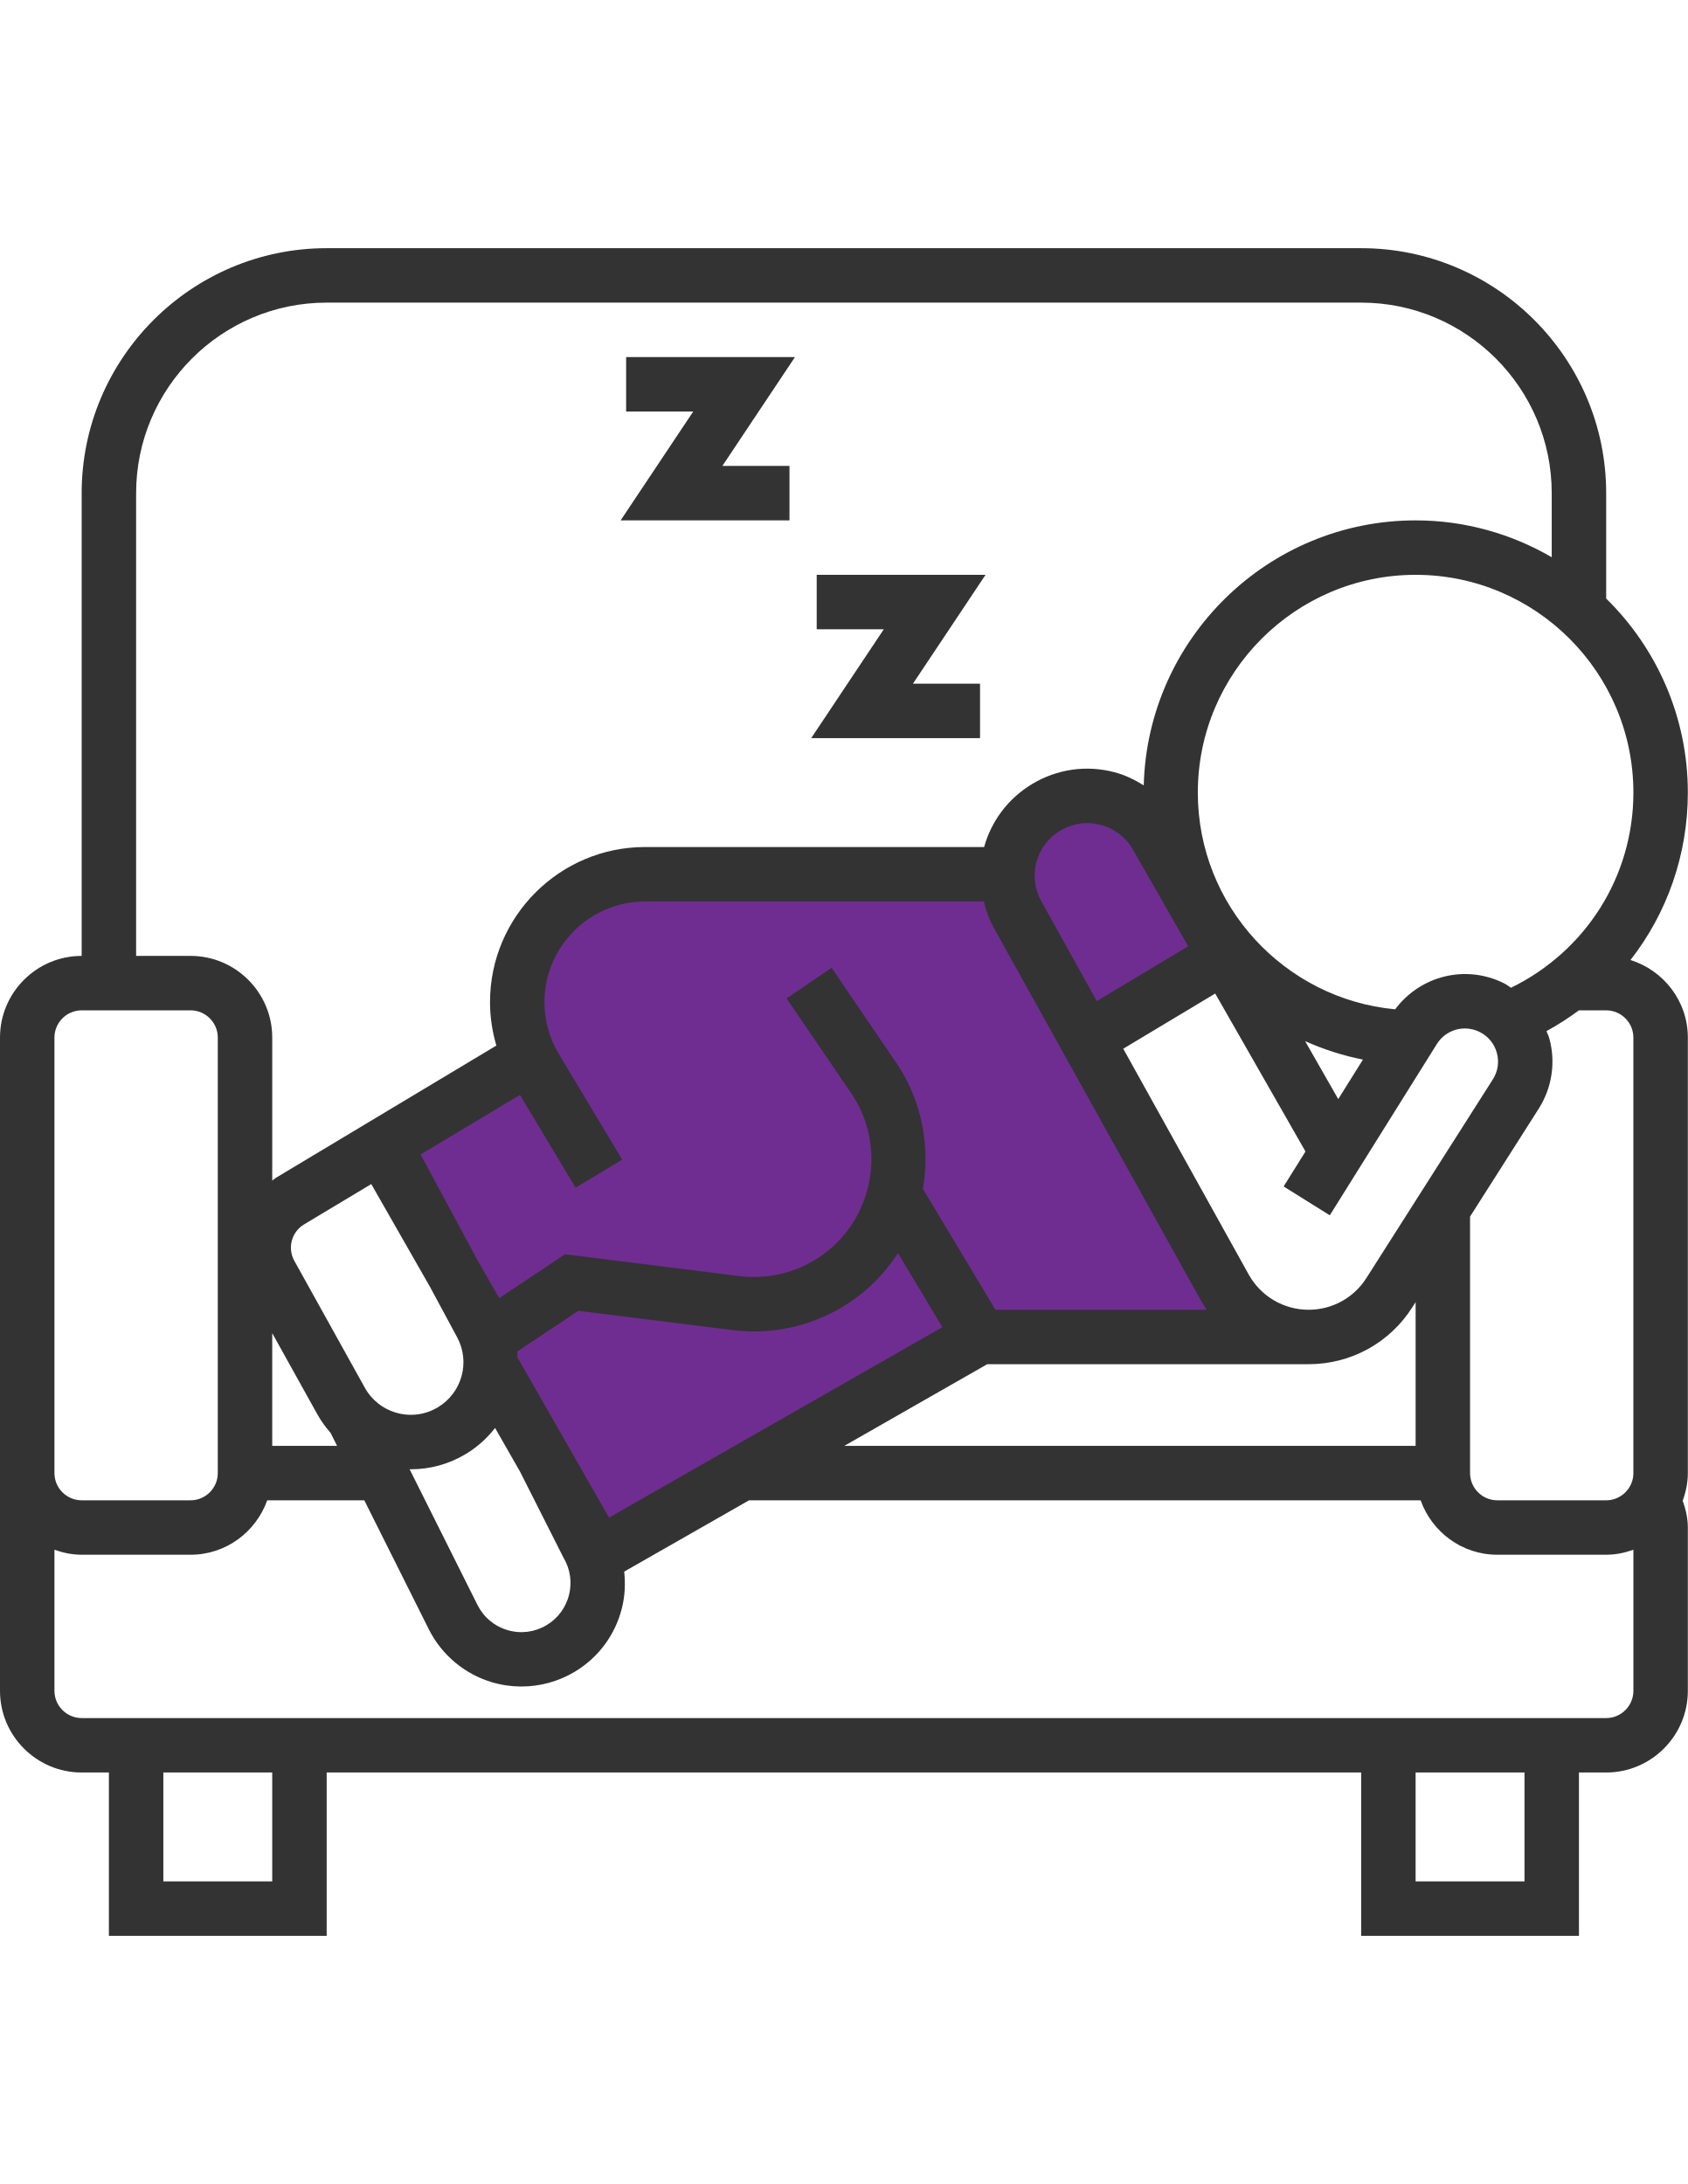
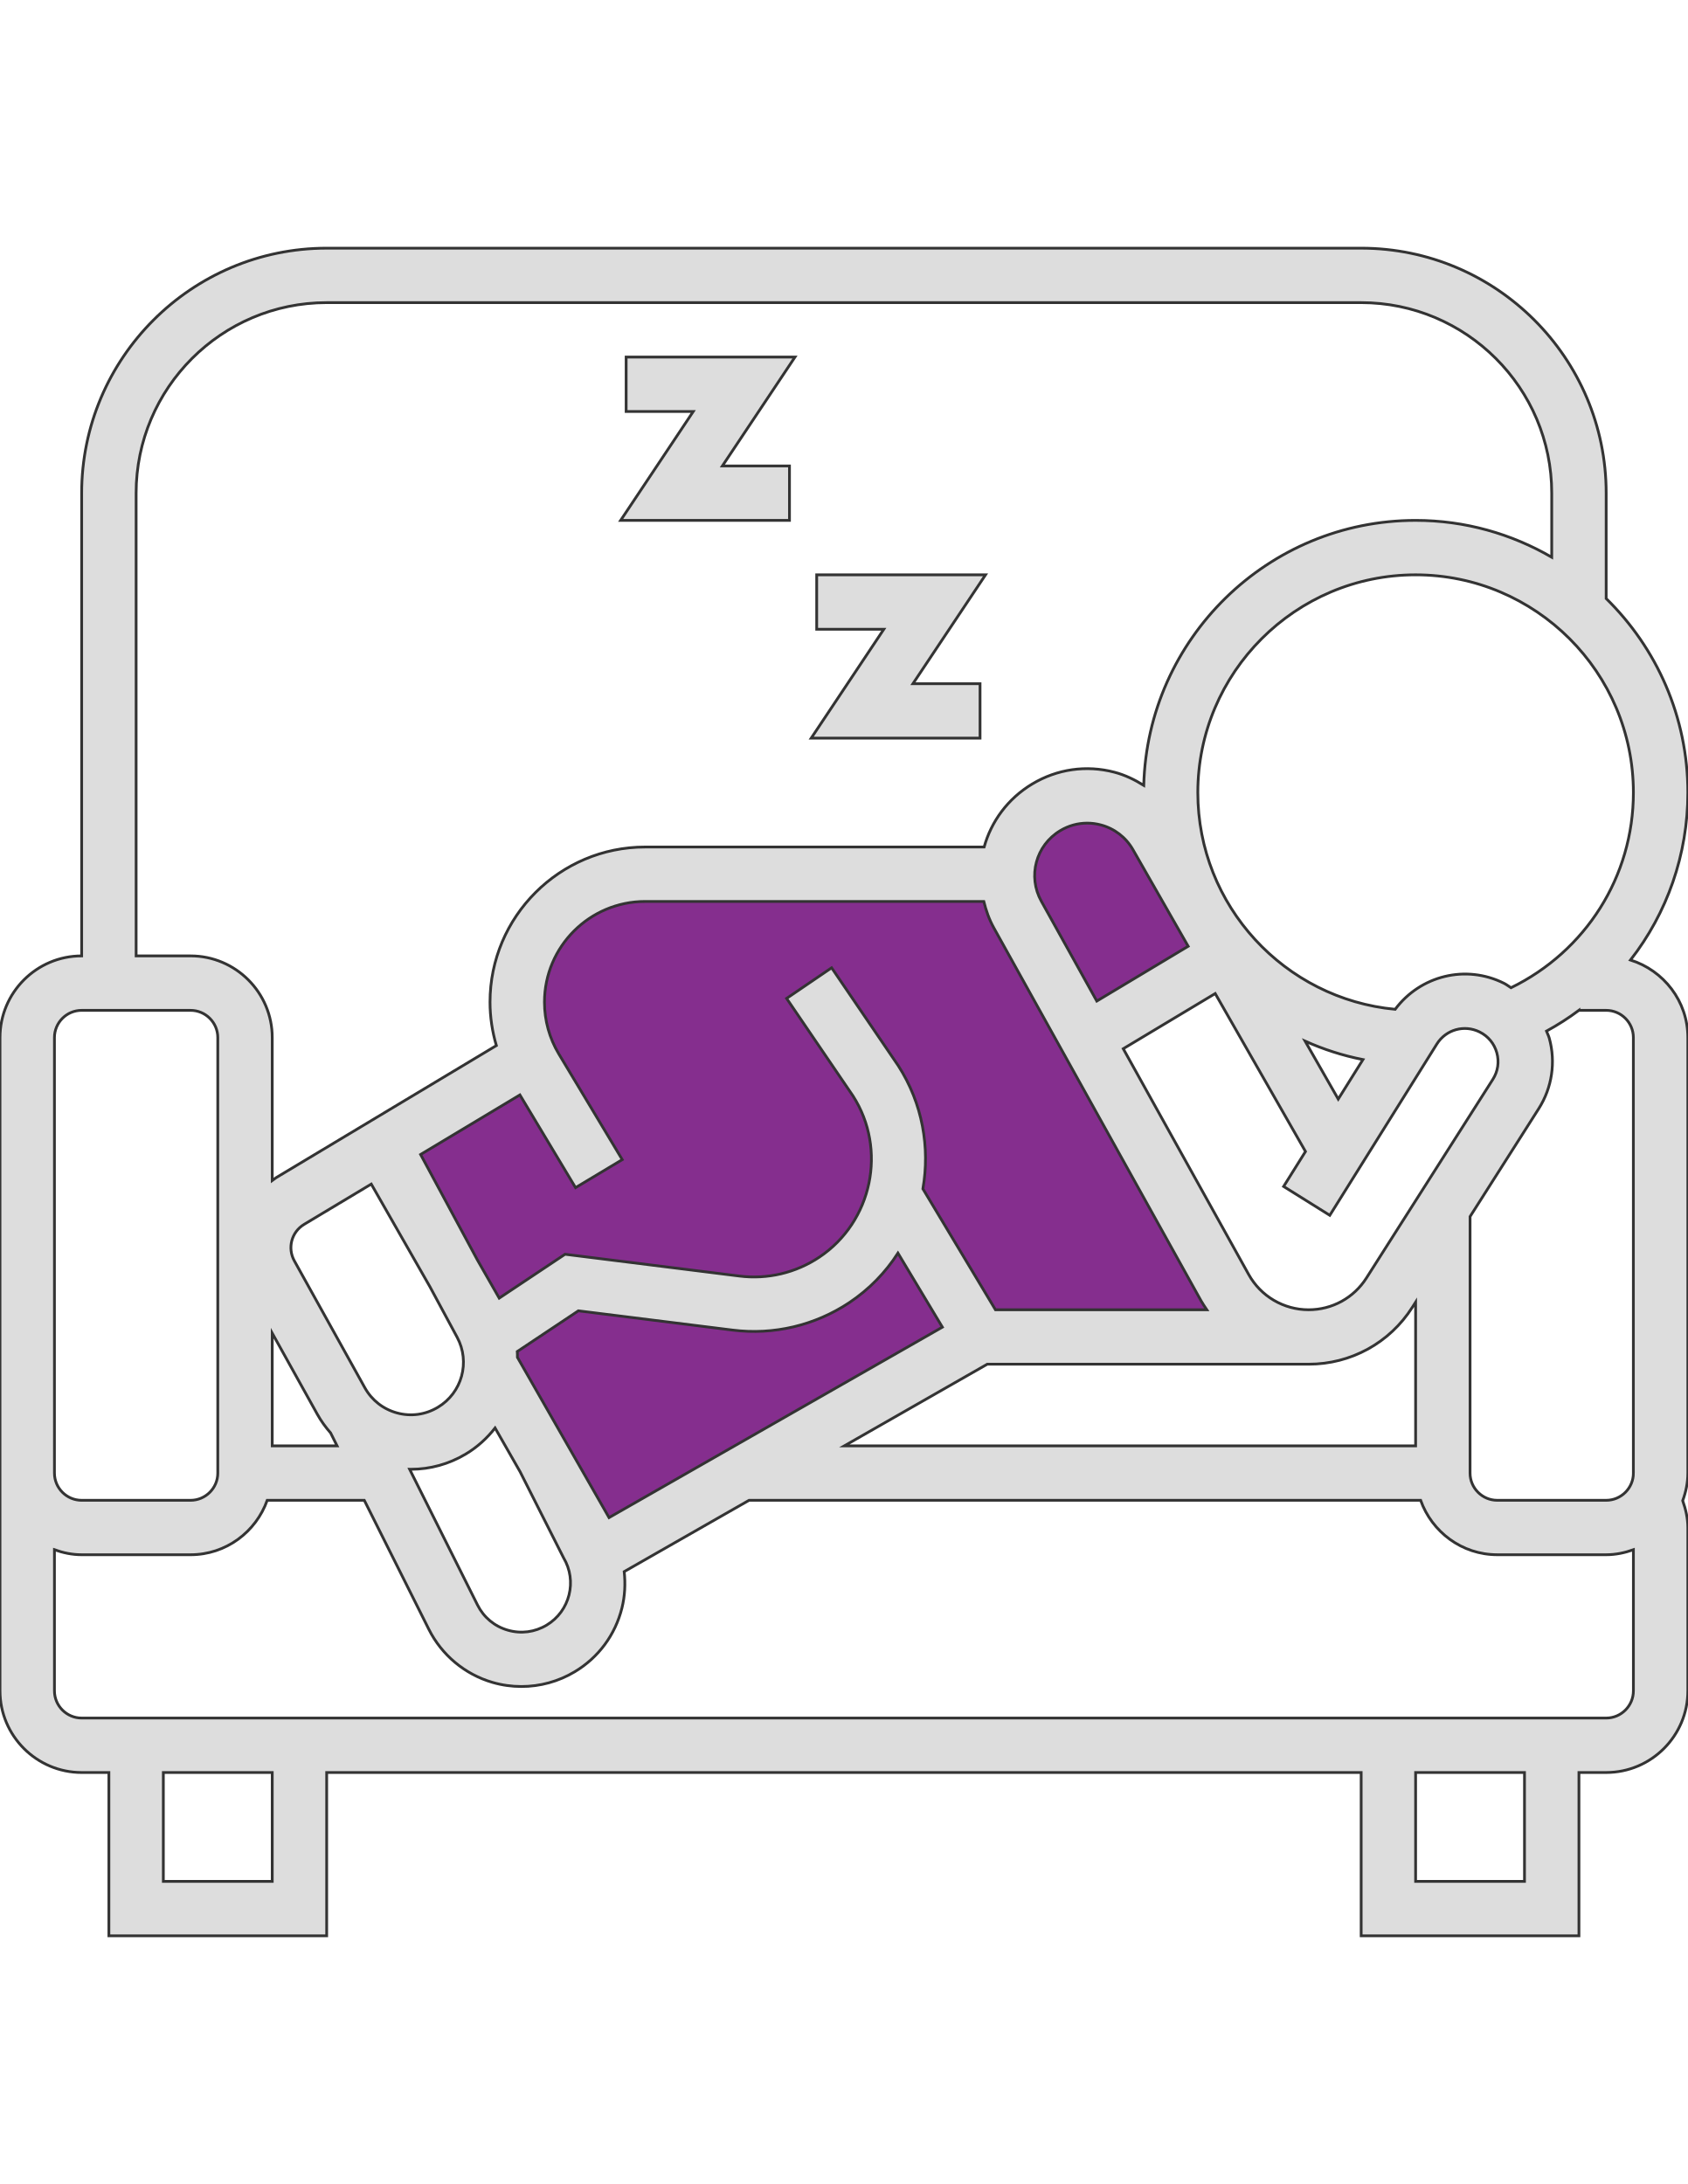
<svg xmlns="http://www.w3.org/2000/svg" version="1.1" id="Capa_1" x="0px" y="0px" width="612px" height="792px" viewBox="0 0 612 792" enable-background="new 0 0 612 792" xml:space="preserve">
-   <path fill="#6F2D91" d="M395.5,374.224l48.338-28.201l-24.461-42.811c-8.044-14.086-26.108-18.804-40.017-10.453  c-8.963,5.38-13.868,14.866-13.938,24.647l-0.197-0.375h-98.71h-24.707h-7.887c-25.605,0-46.374,20.769-46.374,46.384  c0,7.423,1.876,14.679,5.271,21.242l-5.271,1.471l-49.354,29.613l39.483,69.097l39.484,78.968l138.193-78.968h98.71L395.5,374.224z" />
+   <path fill="#852E8E" d="M395.5,374.224l48.338-28.201l-24.461-42.812c-8.045-14.086-26.108-18.804-40.018-10.452  c-8.963,5.38-13.868,14.865-13.938,24.646l-0.197-0.375h-98.71h-24.707h-7.887c-25.605,0-46.374,20.769-46.374,46.384  c0,7.423,1.876,14.68,5.271,21.242l-5.271,1.471l-49.354,29.613l39.483,69.098l39.484,78.968l138.192-78.968h98.71L395.5,374.224z" />
  <g>
-     <path fill="#333333" d="M591.211,348.135C604.429,331.187,612,310.005,612,287.42c0-27.54-11.362-52.455-29.613-70.37v-38.211   c0-48.979-39.859-88.839-88.839-88.839H118.451c-48.979,0-88.839,39.859-88.839,88.839v167.807C13.286,346.645,0,359.931,0,376.259   v157.936v78.968c0,16.326,13.286,29.612,29.612,29.612h9.871V702h78.968v-59.226h375.097V702h78.968v-59.226h9.871   c16.326,0,29.613-13.286,29.613-29.612v-59.227c0-3.355-0.761-6.604-1.866-9.732c1.146-3.139,1.866-6.485,1.866-10.009V376.259   C612,363.021,603.215,351.917,591.211,348.135z M592.258,534.194c0,5.438-4.433,9.871-9.871,9.871h-39.484   c-5.438,0-9.87-4.433-9.87-9.871v-93.015l24.914-39.158c4.816-7.571,6.209-16.869,3.81-25.517c-0.246-0.898-0.69-1.707-1.017-2.576   c4.126-2.261,8.055-4.777,11.767-7.551v0.01h9.871c5.438,0,9.871,4.432,9.871,9.871v157.936H592.258z M513.29,524.323H306.148   l51.822-29.613h116.518c15.329,0,29.396-7.719,37.618-20.649l1.185-1.856V524.323z M204.329,564.892   c5.054,8.42,2.31,19.377-6.11,24.431c-4.304,2.576-9.309,3.238-14.136,1.826c-4.816-1.401-8.706-4.649-10.946-9.131l-24.618-49.236   c0.178,0,0.355,0.03,0.523,0.03c6.938,0,13.76-1.876,19.88-5.548c4.215-2.527,7.729-5.774,10.592-9.427l9.062,15.862   L204.329,564.892z M98.709,483.447l16.327,29.376c1.372,2.478,3.021,4.729,4.837,6.802l2.349,4.698H98.709V483.447z    M188.516,397.056l20.176,33.631l16.929-10.158l-23.009-38.339c-3.396-5.666-5.192-12.161-5.192-18.774   c0-20.137,16.376-36.513,36.513-36.513h122.785c0.819,3.248,1.905,6.456,3.612,9.525l75.197,135.342   c0.622,1.115,1.362,2.142,2.063,3.198h-76.648l-26.307-43.848c2.606-14.964-0.099-30.916-8.923-44.637l-24.174-35.525   l-16.316,11.104l24.035,35.309c12.507,19.456,7.019,45.713-12.21,58.545c-8.519,5.676-18.765,8.104-28.941,6.831l-63.224-7.906   l-23.868,15.911l-7.917-13.849l-20.591-38.24L188.516,397.056z M541.294,391.42l-45.841,72.039   c-4.58,7.205-12.418,11.509-20.966,11.509c-9.022,0-17.334-4.896-21.717-12.782l-45.485-81.88l33.345-20.009l32.731,57.281   l-7.926,12.675l16.741,10.463l38.813-62.108c3.297-5.271,9.979-7.146,15.547-4.362c3.079,1.539,5.281,4.215,6.199,7.531   S543.14,388.518,541.294,391.42z M485.237,398.576l-12.013-21.024c6.644,2.971,13.651,5.251,20.976,6.692L485.237,398.576z    M430.828,343.151l-33.137,19.88l-20.107-36.197c-5.024-9.041-2.014-20.294,6.86-25.614c3.011-1.807,6.366-2.725,9.772-2.725   c1.618,0,3.247,0.207,4.856,0.632c5.004,1.303,9.17,4.501,11.736,8.992L430.828,343.151z M155.882,466.607l9.871,18.33   c4.837,8.993,1.777,20.147-6.988,25.398c-4.472,2.685-9.713,3.425-14.747,2.063c-5.034-1.353-9.2-4.601-11.737-9.161   l-25.546-45.988c-2.596-4.679-1.036-10.503,3.554-13.257l24.332-14.6L155.882,466.607z M220.833,550.343l-33.226-58.14   c-0.029-0.701,0.049-1.401-0.029-2.103l22.13-14.747l55.939,6.988c14.865,1.876,29.889-1.688,42.346-9.989   c7.245-4.837,13.139-10.986,17.601-17.926l16.109,26.849L220.833,550.343z M592.258,287.42c0,30.462-17.324,57.558-44.38,70.774   c-0.849-0.533-1.619-1.155-2.518-1.608c-13.898-6.949-30.343-2.794-39.483,9.427c-40.076-3.751-71.555-37.55-71.555-78.593   c0-43.541,35.427-78.968,78.968-78.968S592.258,243.879,592.258,287.42z M49.355,178.839c0-38.102,30.995-69.097,69.097-69.097   h375.097c38.102,0,69.097,30.995,69.097,69.097v23.227c-14.54-8.439-31.37-13.355-49.354-13.355   c-53.54,0-97.17,42.88-98.581,96.084c-3.287-2.043-6.792-3.761-10.651-4.768c-10.167-2.665-20.749-1.155-29.79,4.274   c-8.895,5.34-14.866,13.632-17.433,22.86H233.932c-31.015,0-56.255,25.24-56.255,56.255c0,5.36,0.81,10.651,2.301,15.744   l-55.149,33.088l0,0l-24.697,14.816c-0.514,0.315-0.928,0.721-1.422,1.066v-51.872c0-16.327-13.286-29.613-29.612-29.613H49.355   V178.839z M19.741,376.259c0-5.439,4.433-9.871,9.871-9.871h39.484c5.438,0,9.871,4.432,9.871,9.871v157.936   c0,5.438-4.433,9.871-9.871,9.871H29.613c-5.438,0-9.871-4.433-9.871-9.871V376.259z M98.709,682.259H59.226v-39.484h39.483   V682.259z M552.774,682.259H513.29v-39.484h39.483V682.259z M582.387,623.033h-9.871h-78.968H118.451H39.484h-9.871   c-5.438,0-9.871-4.433-9.871-9.871V561.99c3.1,1.106,6.396,1.816,9.871,1.816h39.484c12.852,0,23.71-8.281,27.797-19.741h35.199   l23.395,46.778c4.669,9.328,13.079,16.346,23.088,19.258c3.426,0.997,6.949,1.49,10.474,1.49c6.751,0,13.464-1.815,19.347-5.35   c8.598-5.152,14.668-13.355,17.106-23.088c1.105-4.412,1.293-8.894,0.829-13.228l45.269-25.861h243.507   c4.086,11.46,14.944,19.741,27.796,19.741h39.484c3.475,0,6.771-0.71,9.871-1.816v51.172   C592.258,618.6,587.825,623.033,582.387,623.033z" />
-     <polygon fill="#333333" points="355.355,267.677 355.355,247.935 331.023,247.935 357.349,208.452 296.129,208.452    296.129,228.193 320.461,228.193 294.135,267.677  " />
-     <polygon fill="#333333" points="286.258,188.71 286.258,168.968 261.926,168.968 288.252,129.484 227.032,129.484 227.032,149.226    251.365,149.226 225.038,188.71  " />
+     <path fill="#DDDDDD" stroke="#333333" stroke-miterlimit="10" d="M591.211,348.135C604.429,331.187,612,310.005,612,287.42   c0-27.54-11.362-52.455-29.613-70.369v-38.212c0-48.979-39.859-88.839-88.839-88.839H118.451c-48.979,0-88.84,39.859-88.84,88.839   v167.808C13.286,346.645,0,359.931,0,376.259v157.937v78.968c0,16.326,13.286,29.612,29.611,29.612h9.871V702h78.969v-59.226   h375.097V702h78.968v-59.226h9.871c16.326,0,29.612-13.286,29.612-29.612v-59.227c0-3.355-0.761-6.604-1.865-9.732   c1.146-3.139,1.865-6.484,1.865-10.009V376.259C612,363.021,603.215,351.917,591.211,348.135z M592.258,534.194   c0,5.438-4.434,9.871-9.871,9.871h-39.484c-5.438,0-9.87-4.433-9.87-9.871v-93.015l24.914-39.158   c4.816-7.571,6.209-16.869,3.811-25.518c-0.246-0.897-0.69-1.707-1.018-2.575c4.126-2.262,8.056-4.777,11.768-7.552v0.011h9.871   c5.438,0,9.87,4.432,9.87,9.87v157.937H592.258z M513.289,524.323H306.148l51.822-29.612h116.518   c15.329,0,29.396-7.72,37.618-20.649l1.186-1.856v52.118H513.289z M204.329,564.892c5.054,8.42,2.31,19.377-6.11,24.431   c-4.304,2.576-9.309,3.238-14.136,1.826c-4.816-1.401-8.706-4.649-10.946-9.131l-24.618-49.236c0.178,0,0.355,0.03,0.523,0.03   c6.938,0,13.76-1.876,19.88-5.548c4.215-2.527,7.729-5.774,10.592-9.427l9.063,15.861L204.329,564.892z M98.709,483.447   l16.327,29.376c1.372,2.479,3.021,4.729,4.837,6.802l2.349,4.698H98.709V483.447z M188.516,397.056l20.176,33.631l16.93-10.158   l-23.01-38.339c-3.396-5.666-5.191-12.161-5.191-18.774c0-20.137,16.376-36.513,36.513-36.513h122.785   c0.818,3.248,1.904,6.456,3.611,9.525l75.197,135.342c0.622,1.115,1.362,2.142,2.063,3.198h-76.648l-26.307-43.849   c2.605-14.964-0.1-30.916-8.923-44.637l-24.175-35.525l-16.315,11.104l24.035,35.309c12.507,19.456,7.019,45.714-12.21,58.545   c-8.52,5.677-18.766,8.104-28.941,6.831l-63.224-7.905l-23.868,15.911l-7.917-13.85l-20.591-38.24L188.516,397.056z    M541.294,391.42l-45.842,72.04c-4.58,7.204-12.418,11.509-20.966,11.509c-9.021,0-17.334-4.896-21.717-12.782l-45.485-81.88   l33.346-20.01l32.73,57.281l-7.926,12.676l16.741,10.463l38.813-62.108c3.297-5.271,9.979-7.146,15.547-4.362   c3.079,1.539,5.281,4.215,6.199,7.531S543.14,388.518,541.294,391.42z M485.237,398.576l-12.013-21.023   c6.644,2.971,13.651,5.251,20.976,6.691L485.237,398.576z M430.827,343.151l-33.137,19.88l-20.106-36.197   c-5.024-9.041-2.015-20.294,6.859-25.613c3.011-1.808,6.366-2.726,9.772-2.726c1.618,0,3.247,0.207,4.855,0.632   c5.004,1.304,9.17,4.501,11.736,8.992L430.827,343.151z M155.882,466.607l9.871,18.33c4.837,8.993,1.776,20.146-6.988,25.398   c-4.472,2.685-9.713,3.425-14.747,2.063c-5.034-1.353-9.2-4.601-11.737-9.161l-25.546-45.988   c-2.596-4.679-1.035-10.503,3.555-13.257l24.332-14.6L155.882,466.607z M220.833,550.344l-33.227-58.141   c-0.028-0.7,0.049-1.4-0.028-2.103l22.13-14.747l55.938,6.988c14.865,1.876,29.89-1.688,42.346-9.989   c7.245-4.837,13.14-10.986,17.602-17.926l16.108,26.849L220.833,550.344z M592.258,287.42c0,30.462-17.324,57.559-44.38,70.774   c-0.85-0.533-1.619-1.155-2.519-1.608c-13.897-6.948-30.343-2.794-39.482,9.428c-40.076-3.751-71.556-37.551-71.556-78.594   c0-43.541,35.427-78.968,78.968-78.968S592.258,243.879,592.258,287.42z M49.355,178.839c0-38.102,30.995-69.097,69.098-69.097   h375.097c38.102,0,69.097,30.995,69.097,69.097v23.228c-14.54-8.439-31.37-13.355-49.354-13.355   c-53.539,0-97.17,42.88-98.58,96.084c-3.287-2.043-6.792-3.761-10.651-4.768c-10.167-2.665-20.749-1.155-29.79,4.274   c-8.895,5.34-14.866,13.632-17.433,22.859H233.932c-31.015,0-56.255,25.24-56.255,56.255c0,5.36,0.81,10.651,2.301,15.744   l-55.148,33.088l0,0l-24.697,14.816c-0.514,0.315-0.928,0.721-1.422,1.066v-51.873c0-16.326-13.286-29.612-29.612-29.612H49.355   V178.839z M19.741,376.259c0-5.438,4.433-9.87,9.87-9.87h39.484c5.438,0,9.871,4.432,9.871,9.87v157.937   c0,5.438-4.433,9.871-9.871,9.871H29.613c-5.438,0-9.87-4.433-9.87-9.871L19.741,376.259L19.741,376.259z M98.709,682.26H59.226   v-39.484h39.483V682.26z M552.774,682.26h-39.484v-39.484h39.483L552.774,682.26L552.774,682.26z M582.387,623.033h-9.871h-78.968   H118.451H39.484h-9.871c-5.438,0-9.87-4.433-9.87-9.871V561.99c3.1,1.106,6.396,1.816,9.87,1.816h39.484   c12.853,0,23.71-8.281,27.797-19.741h35.199l23.395,46.778c4.67,9.328,13.079,16.346,23.089,19.258   c3.426,0.997,6.948,1.49,10.474,1.49c6.751,0,13.464-1.815,19.347-5.351c8.599-5.151,14.668-13.354,17.106-23.088   c1.104-4.412,1.293-8.894,0.829-13.228l45.269-25.861h243.507c4.086,11.46,14.944,19.741,27.796,19.741h39.484   c3.475,0,6.771-0.71,9.871-1.816v51.172C592.258,618.6,587.824,623.033,582.387,623.033z" />
+     <polygon fill="#DDDDDD" stroke="#333333" stroke-miterlimit="10" points="355.355,267.677 355.355,247.935 331.023,247.935    357.349,208.452 296.129,208.452 296.129,228.193 320.461,228.193 294.135,267.677  " />
+     <polygon fill="#DDDDDD" stroke="#333333" stroke-miterlimit="10" points="286.258,188.71 286.258,168.969 261.926,168.969    288.252,129.484 227.032,129.484 227.032,149.226 251.365,149.226 225.038,188.71  " />
  </g>
</svg>
